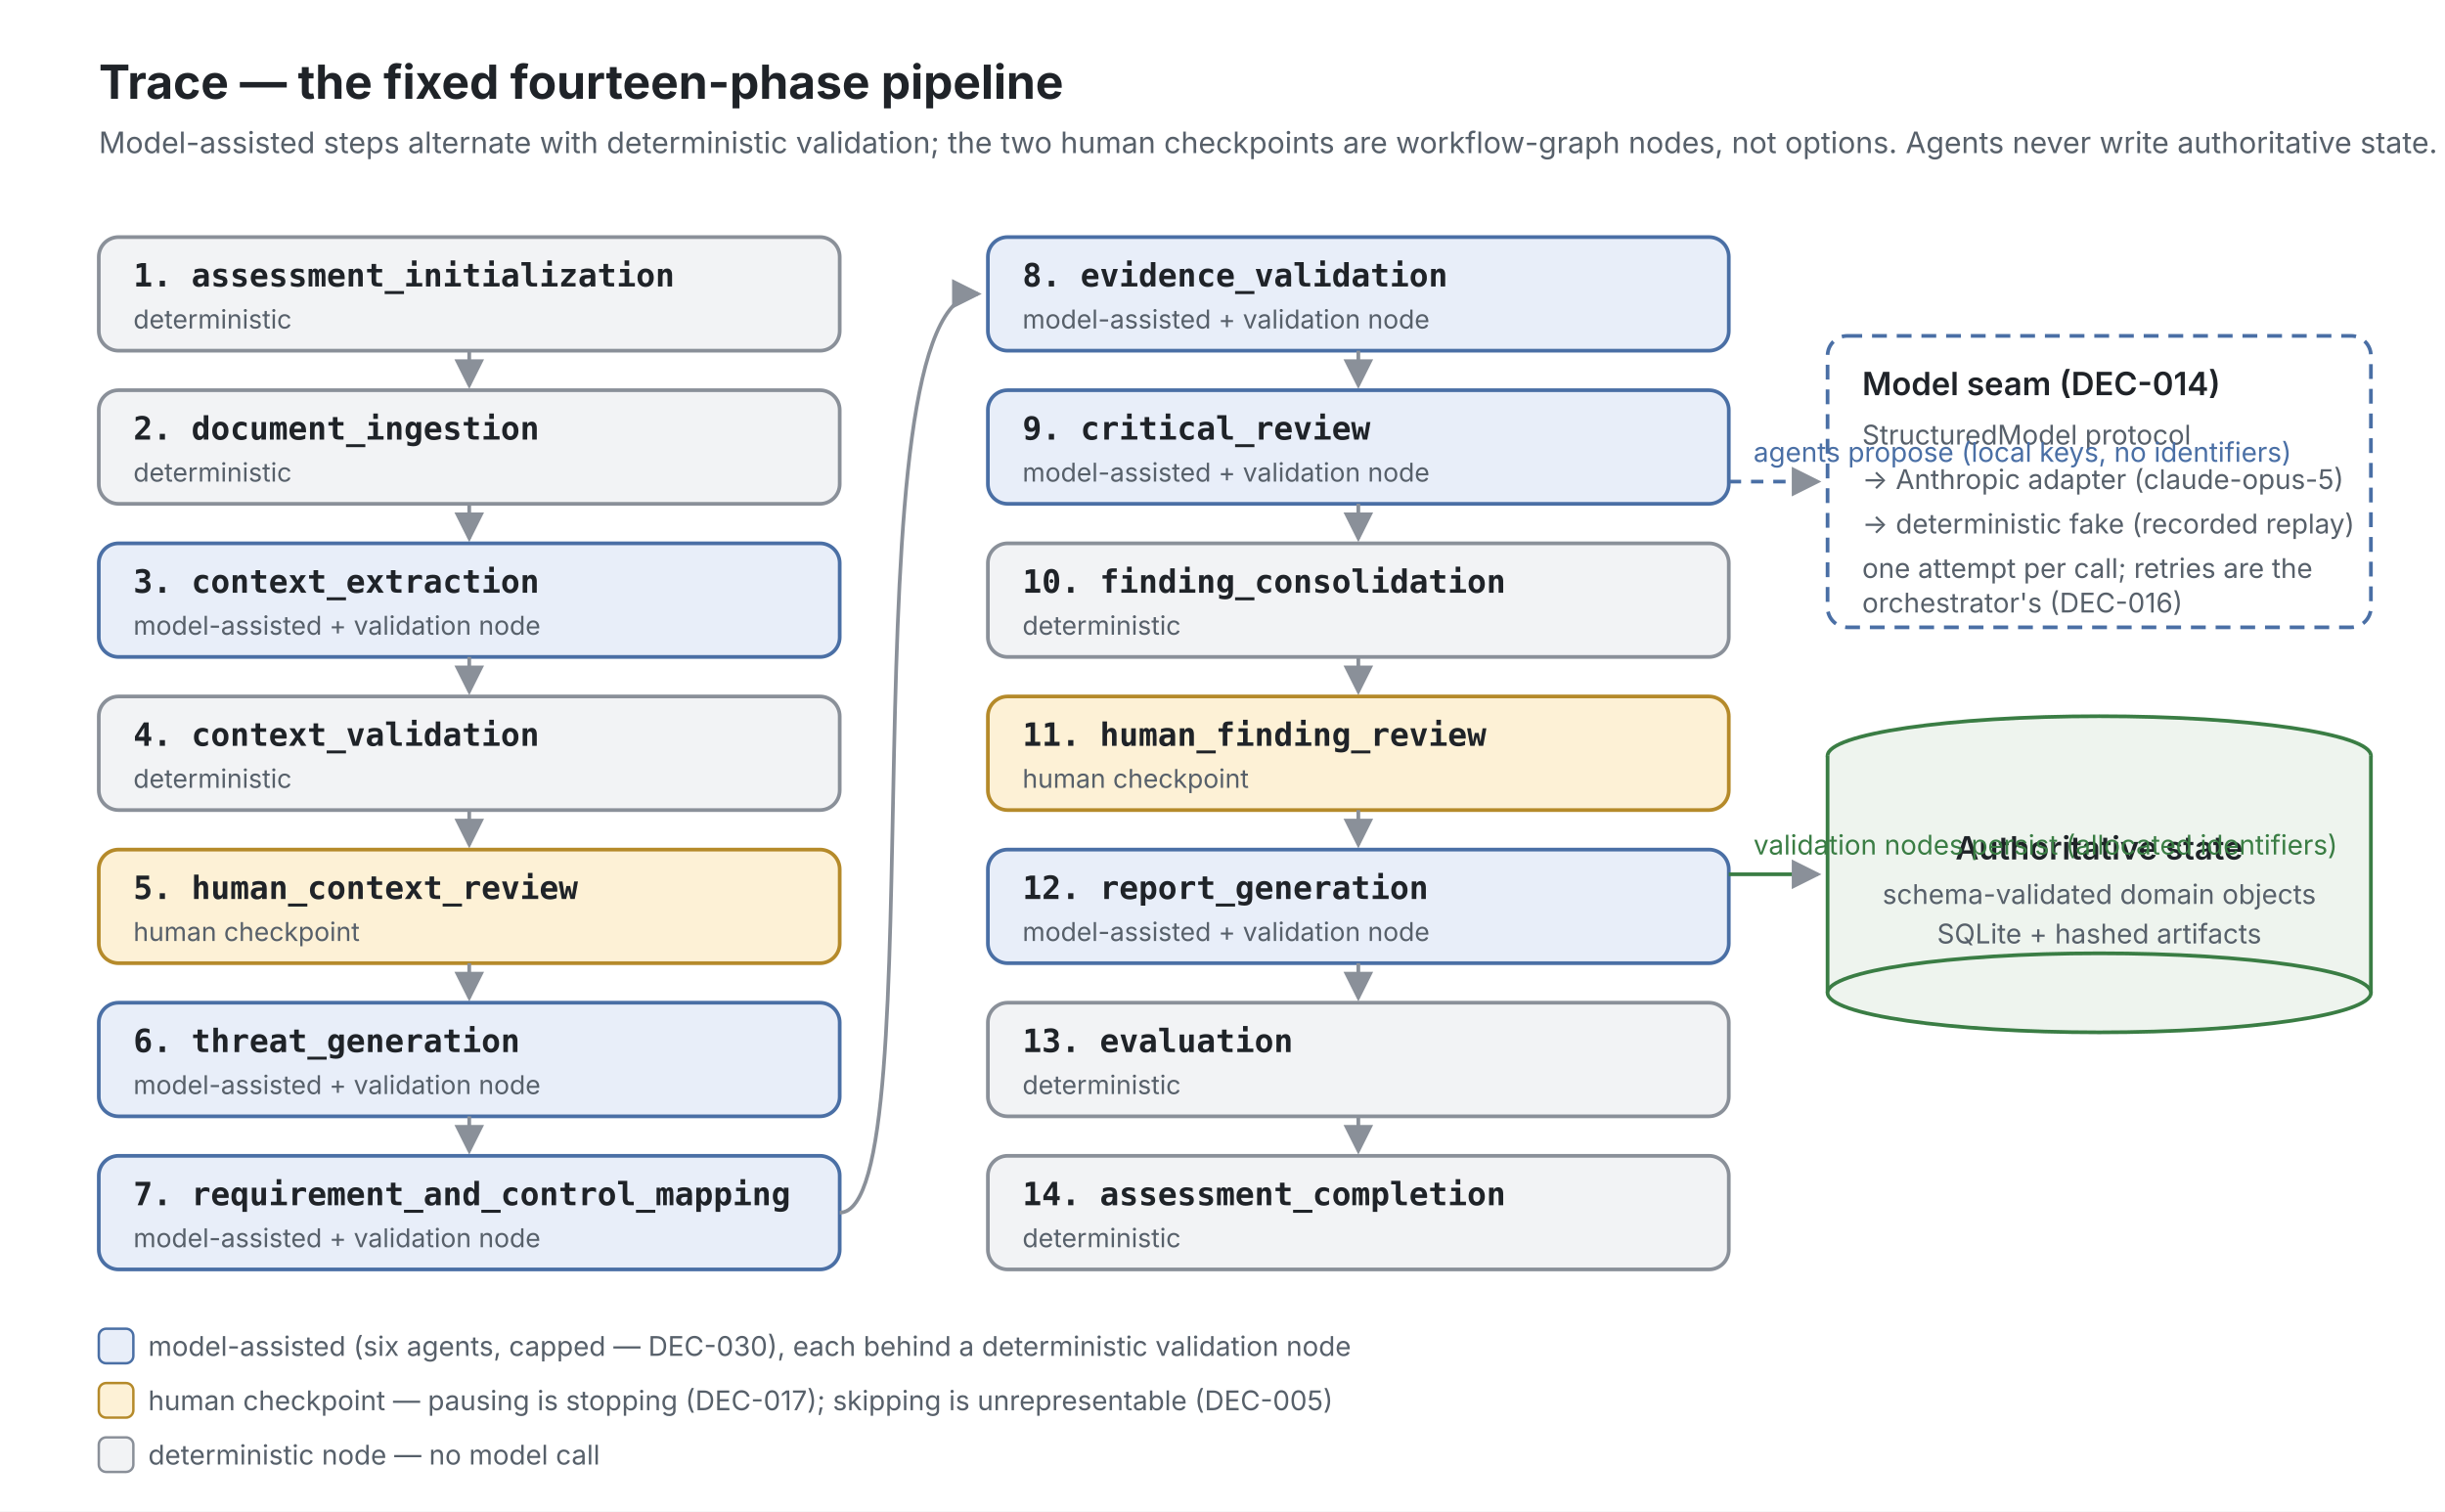
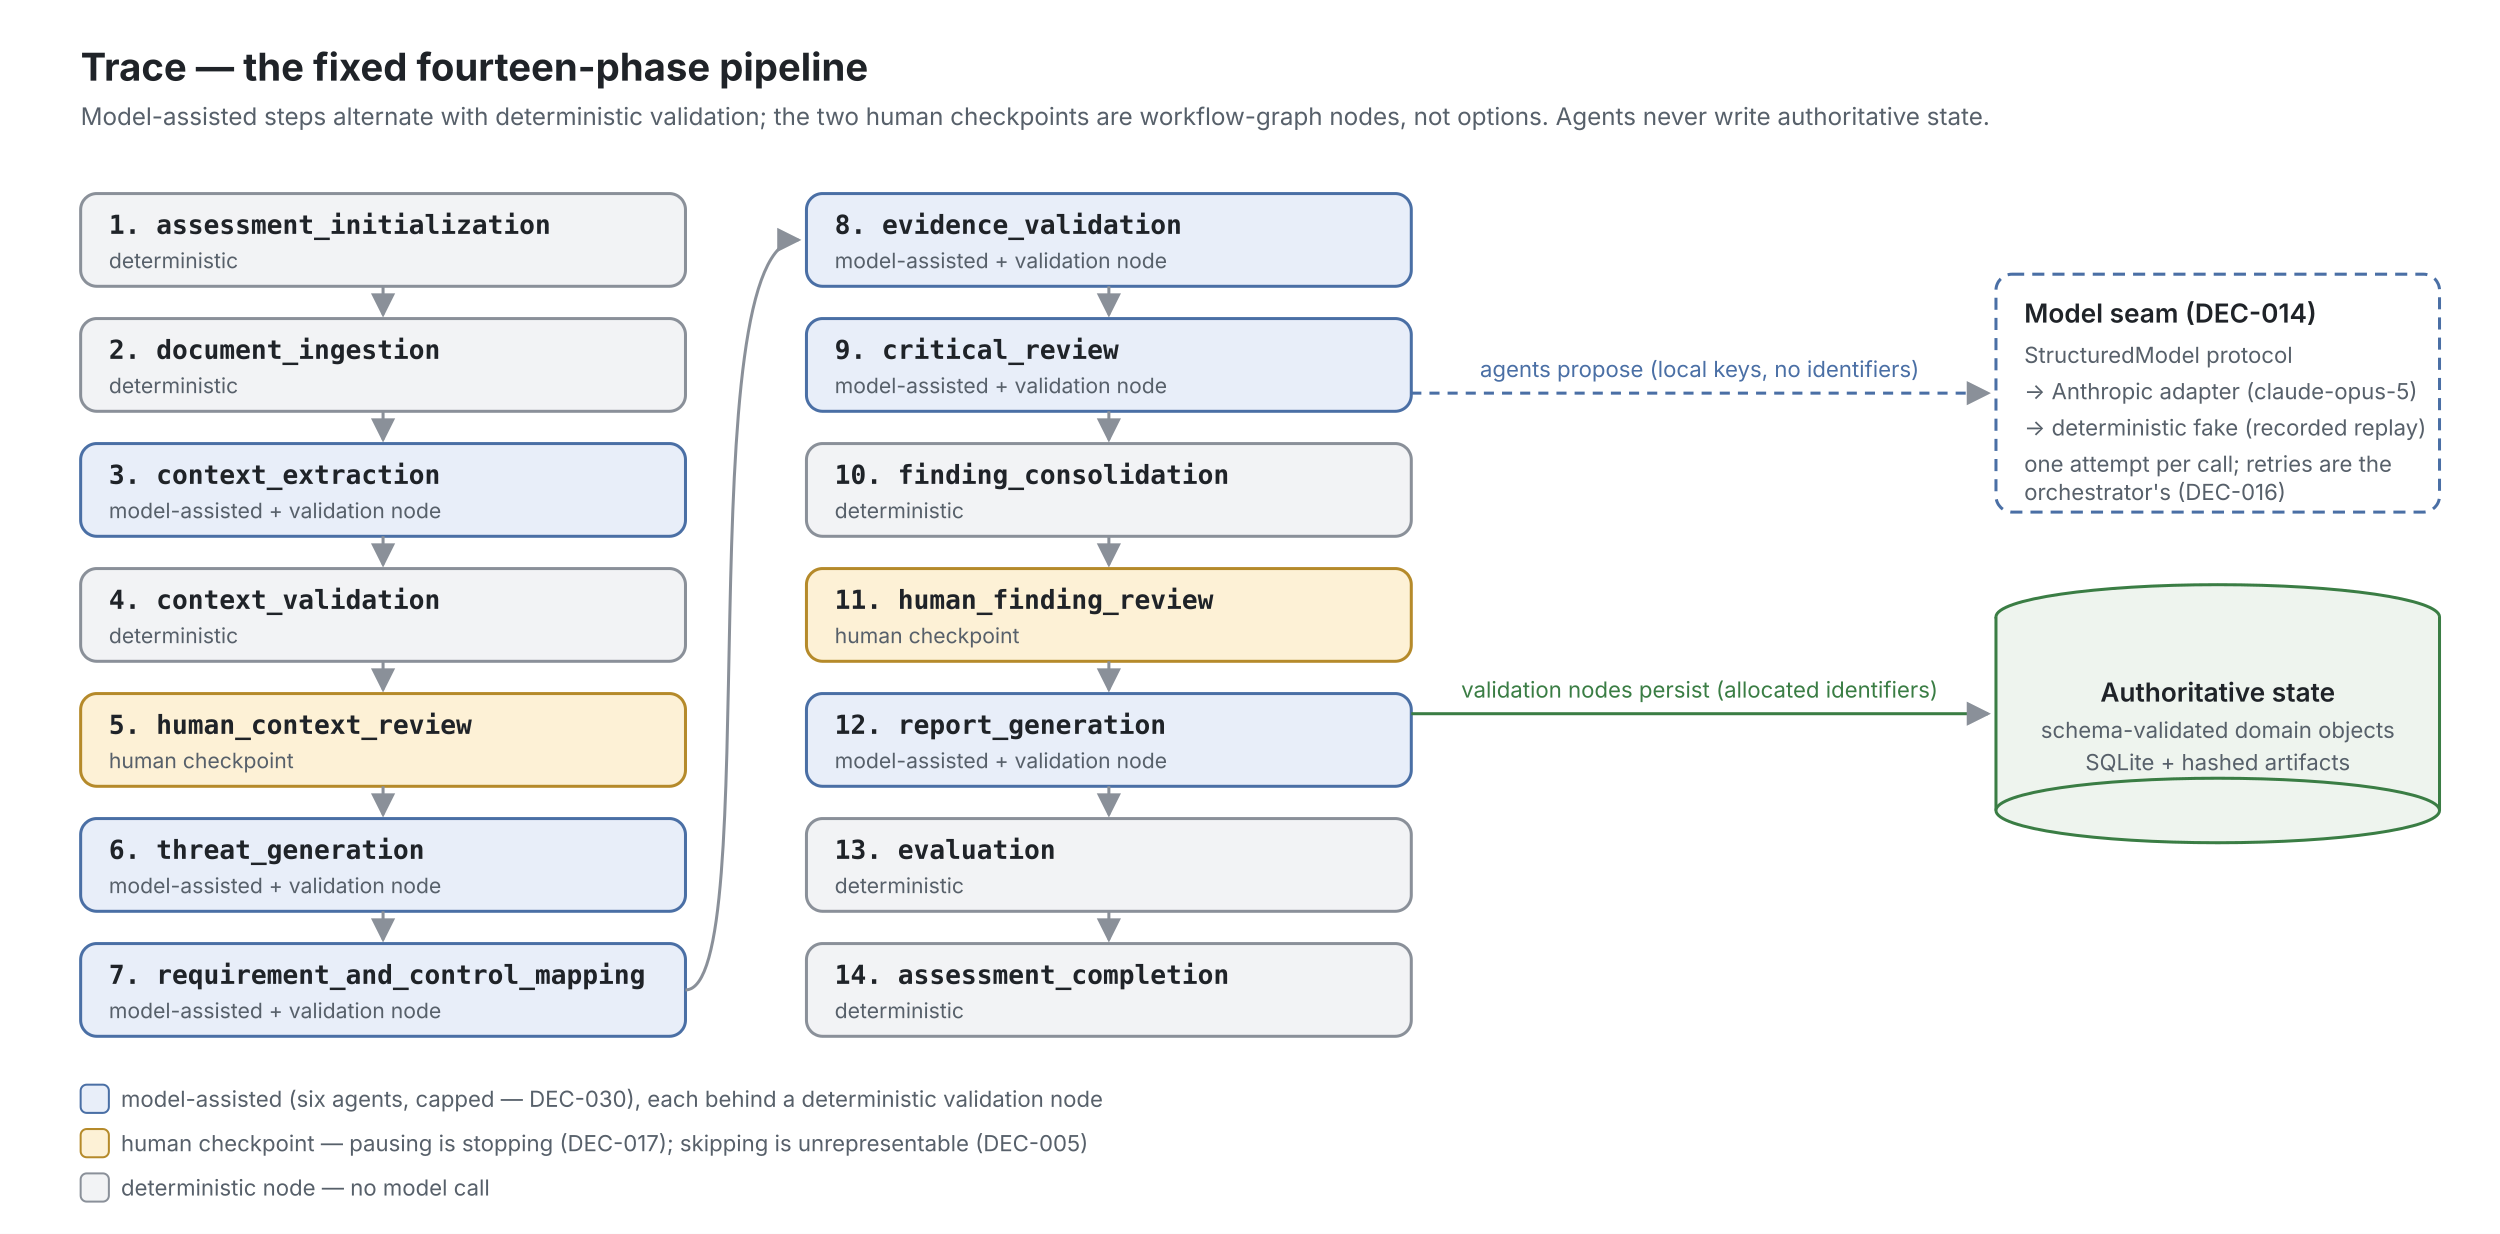
- <svg xmlns="http://www.w3.org/2000/svg" width="990" height="612" viewBox="0 0 990 612" font-family="-apple-system,system-ui,sans-serif">
+ <svg xmlns="http://www.w3.org/2000/svg" width="1240" height="612" viewBox="0 0 1240 612" font-family="-apple-system,system-ui,sans-serif">
  <defs>
    <marker id="arr" markerWidth="8" markerHeight="8" refX="7" refY="4" orient="auto">
      <path d="M0,0 L8,4 L0,8 z" fill="#8a9099" />
    </marker>
  </defs>
-   <rect width="990" height="612" fill="#ffffff" />
+   <rect width="1240" height="612" fill="#ffffff" />
  <text x="40" y="40" font-size="19" font-weight="700" fill="#1f2328">Trace — the fixed fourteen-phase pipeline</text>
  <text x="40" y="62" font-size="12" fill="#57606a">Model-assisted steps alternate with deterministic validation; the two human checkpoints are workflow-graph nodes, not options. Agents never write authoritative state.</text>
  <rect x="40" y="96" width="300" height="46" rx="8" fill="#f2f3f5" stroke="#8a9099" stroke-width="1.5" />
  <text x="54" y="116" font-size="13" font-weight="600" fill="#1f2328" font-family="ui-monospace,SFMono-Regular,Menlo,monospace">1. assessment_initialization</text>
  <text x="54" y="133" font-size="10.5" fill="#57606a" font-family="-apple-system,system-ui,sans-serif">deterministic</text>
  <line x1="190.0" y1="142" x2="190.0" y2="156" stroke="#8a9099" stroke-width="1.5" marker-end="url(#arr)" />
  <rect x="40" y="158" width="300" height="46" rx="8" fill="#f2f3f5" stroke="#8a9099" stroke-width="1.5" />
  <text x="54" y="178" font-size="13" font-weight="600" fill="#1f2328" font-family="ui-monospace,SFMono-Regular,Menlo,monospace">2. document_ingestion</text>
  <text x="54" y="195" font-size="10.5" fill="#57606a" font-family="-apple-system,system-ui,sans-serif">deterministic</text>
  <line x1="190.0" y1="204" x2="190.0" y2="218" stroke="#8a9099" stroke-width="1.5" marker-end="url(#arr)" />
  <rect x="40" y="220" width="300" height="46" rx="8" fill="#e8eef9" stroke="#4a6fa5" stroke-width="1.5" />
  <text x="54" y="240" font-size="13" font-weight="600" fill="#1f2328" font-family="ui-monospace,SFMono-Regular,Menlo,monospace">3. context_extraction</text>
  <text x="54" y="257" font-size="10.5" fill="#57606a" font-family="-apple-system,system-ui,sans-serif">model-assisted + validation node</text>
  <line x1="190.0" y1="266" x2="190.0" y2="280" stroke="#8a9099" stroke-width="1.5" marker-end="url(#arr)" />
  <rect x="40" y="282" width="300" height="46" rx="8" fill="#f2f3f5" stroke="#8a9099" stroke-width="1.5" />
  <text x="54" y="302" font-size="13" font-weight="600" fill="#1f2328" font-family="ui-monospace,SFMono-Regular,Menlo,monospace">4. context_validation</text>
  <text x="54" y="319" font-size="10.5" fill="#57606a" font-family="-apple-system,system-ui,sans-serif">deterministic</text>
  <line x1="190.0" y1="328" x2="190.0" y2="342" stroke="#8a9099" stroke-width="1.5" marker-end="url(#arr)" />
  <rect x="40" y="344" width="300" height="46" rx="8" fill="#fdf1d6" stroke="#b58a2a" stroke-width="1.5" />
  <text x="54" y="364" font-size="13" font-weight="600" fill="#1f2328" font-family="ui-monospace,SFMono-Regular,Menlo,monospace">5. human_context_review</text>
  <text x="54" y="381" font-size="10.5" fill="#57606a" font-family="-apple-system,system-ui,sans-serif">human checkpoint</text>
  <line x1="190.0" y1="390" x2="190.0" y2="404" stroke="#8a9099" stroke-width="1.5" marker-end="url(#arr)" />
  <rect x="40" y="406" width="300" height="46" rx="8" fill="#e8eef9" stroke="#4a6fa5" stroke-width="1.5" />
  <text x="54" y="426" font-size="13" font-weight="600" fill="#1f2328" font-family="ui-monospace,SFMono-Regular,Menlo,monospace">6. threat_generation</text>
  <text x="54" y="443" font-size="10.5" fill="#57606a" font-family="-apple-system,system-ui,sans-serif">model-assisted + validation node</text>
  <line x1="190.0" y1="452" x2="190.0" y2="466" stroke="#8a9099" stroke-width="1.5" marker-end="url(#arr)" />
  <rect x="40" y="468" width="300" height="46" rx="8" fill="#e8eef9" stroke="#4a6fa5" stroke-width="1.5" />
  <text x="54" y="488" font-size="13" font-weight="600" fill="#1f2328" font-family="ui-monospace,SFMono-Regular,Menlo,monospace">7. requirement_and_control_mapping</text>
  <text x="54" y="505" font-size="10.5" fill="#57606a" font-family="-apple-system,system-ui,sans-serif">model-assisted + validation node</text>
  <rect x="400" y="96" width="300" height="46" rx="8" fill="#e8eef9" stroke="#4a6fa5" stroke-width="1.5" />
  <text x="414" y="116" font-size="13" font-weight="600" fill="#1f2328" font-family="ui-monospace,SFMono-Regular,Menlo,monospace">8. evidence_validation</text>
  <text x="414" y="133" font-size="10.5" fill="#57606a" font-family="-apple-system,system-ui,sans-serif">model-assisted + validation node</text>
  <line x1="550.0" y1="142" x2="550.0" y2="156" stroke="#8a9099" stroke-width="1.5" marker-end="url(#arr)" />
  <rect x="400" y="158" width="300" height="46" rx="8" fill="#e8eef9" stroke="#4a6fa5" stroke-width="1.5" />
  <text x="414" y="178" font-size="13" font-weight="600" fill="#1f2328" font-family="ui-monospace,SFMono-Regular,Menlo,monospace">9. critical_review</text>
  <text x="414" y="195" font-size="10.5" fill="#57606a" font-family="-apple-system,system-ui,sans-serif">model-assisted + validation node</text>
  <line x1="550.0" y1="204" x2="550.0" y2="218" stroke="#8a9099" stroke-width="1.5" marker-end="url(#arr)" />
  <rect x="400" y="220" width="300" height="46" rx="8" fill="#f2f3f5" stroke="#8a9099" stroke-width="1.5" />
  <text x="414" y="240" font-size="13" font-weight="600" fill="#1f2328" font-family="ui-monospace,SFMono-Regular,Menlo,monospace">10. finding_consolidation</text>
  <text x="414" y="257" font-size="10.5" fill="#57606a" font-family="-apple-system,system-ui,sans-serif">deterministic</text>
  <line x1="550.0" y1="266" x2="550.0" y2="280" stroke="#8a9099" stroke-width="1.5" marker-end="url(#arr)" />
  <rect x="400" y="282" width="300" height="46" rx="8" fill="#fdf1d6" stroke="#b58a2a" stroke-width="1.5" />
  <text x="414" y="302" font-size="13" font-weight="600" fill="#1f2328" font-family="ui-monospace,SFMono-Regular,Menlo,monospace">11. human_finding_review</text>
  <text x="414" y="319" font-size="10.5" fill="#57606a" font-family="-apple-system,system-ui,sans-serif">human checkpoint</text>
  <line x1="550.0" y1="328" x2="550.0" y2="342" stroke="#8a9099" stroke-width="1.5" marker-end="url(#arr)" />
  <rect x="400" y="344" width="300" height="46" rx="8" fill="#e8eef9" stroke="#4a6fa5" stroke-width="1.5" />
  <text x="414" y="364" font-size="13" font-weight="600" fill="#1f2328" font-family="ui-monospace,SFMono-Regular,Menlo,monospace">12. report_generation</text>
  <text x="414" y="381" font-size="10.5" fill="#57606a" font-family="-apple-system,system-ui,sans-serif">model-assisted + validation node</text>
  <line x1="550.0" y1="390" x2="550.0" y2="404" stroke="#8a9099" stroke-width="1.5" marker-end="url(#arr)" />
  <rect x="400" y="406" width="300" height="46" rx="8" fill="#f2f3f5" stroke="#8a9099" stroke-width="1.5" />
  <text x="414" y="426" font-size="13" font-weight="600" fill="#1f2328" font-family="ui-monospace,SFMono-Regular,Menlo,monospace">13. evaluation</text>
  <text x="414" y="443" font-size="10.5" fill="#57606a" font-family="-apple-system,system-ui,sans-serif">deterministic</text>
  <line x1="550.0" y1="452" x2="550.0" y2="466" stroke="#8a9099" stroke-width="1.5" marker-end="url(#arr)" />
  <rect x="400" y="468" width="300" height="46" rx="8" fill="#f2f3f5" stroke="#8a9099" stroke-width="1.5" />
  <text x="414" y="488" font-size="13" font-weight="600" fill="#1f2328" font-family="ui-monospace,SFMono-Regular,Menlo,monospace">14. assessment_completion</text>
  <text x="414" y="505" font-size="10.5" fill="#57606a" font-family="-apple-system,system-ui,sans-serif">deterministic</text>
  <path d="M 340 491.0 C 380 491.0, 340 119.0, 396 119.0" fill="none" stroke="#8a9099" stroke-width="1.5" marker-end="url(#arr)" />
-   <rect x="740" y="136" width="220" height="118" rx="8" fill="#ffffff" stroke="#4a6fa5" stroke-width="1.5" stroke-dasharray="6,4" />
-   <text x="754" y="160" font-size="13" font-weight="600" fill="#1f2328" font-family="-apple-system,system-ui,sans-serif">Model seam (DEC-014)</text>
-   <text x="754" y="180" font-size="11" fill="#57606a" font-family="-apple-system,system-ui,sans-serif">StructuredModel protocol</text>
-   <text x="754" y="198" font-size="11" fill="#57606a" font-family="-apple-system,system-ui,sans-serif">→ Anthropic adapter (claude-opus-5)</text>
-   <text x="754" y="216" font-size="11" fill="#57606a" font-family="-apple-system,system-ui,sans-serif">→ deterministic fake (recorded replay)</text>
-   <text x="754" y="234" font-size="11" fill="#57606a" font-family="-apple-system,system-ui,sans-serif">one attempt per call; retries are the</text>
-   <text x="754" y="248" font-size="11" fill="#57606a" font-family="-apple-system,system-ui,sans-serif">orchestrator's (DEC-016)</text>
+   <rect x="990" y="136" width="220" height="118" rx="8" fill="#ffffff" stroke="#4a6fa5" stroke-width="1.5" stroke-dasharray="6,4" />
+   <text x="1004" y="160" font-size="13" font-weight="600" fill="#1f2328" font-family="-apple-system,system-ui,sans-serif">Model seam (DEC-014)</text>
+   <text x="1004" y="180" font-size="11" fill="#57606a" font-family="-apple-system,system-ui,sans-serif">StructuredModel protocol</text>
+   <text x="1004" y="198" font-size="11" fill="#57606a" font-family="-apple-system,system-ui,sans-serif">→ Anthropic adapter (claude-opus-5)</text>
+   <text x="1004" y="216" font-size="11" fill="#57606a" font-family="-apple-system,system-ui,sans-serif">→ deterministic fake (recorded replay)</text>
+   <text x="1004" y="234" font-size="11" fill="#57606a" font-family="-apple-system,system-ui,sans-serif">one attempt per call; retries are the</text>
+   <text x="1004" y="248" font-size="11" fill="#57606a" font-family="-apple-system,system-ui,sans-serif">orchestrator's (DEC-016)</text>
  <g>
-     <ellipse cx="850" cy="306" rx="110" ry="16" fill="#eef4ee" stroke="#3a7d44" stroke-width="1.5" />
-     <rect x="740" y="306" width="220" height="96" fill="#eef4ee" stroke="none" />
-     <line x1="740" y1="306" x2="740" y2="402" stroke="#3a7d44" stroke-width="1.5" />
-     <line x1="960" y1="306" x2="960" y2="402" stroke="#3a7d44" stroke-width="1.5" />
-     <ellipse cx="850" cy="402" rx="110" ry="16" fill="#eef4ee" stroke="#3a7d44" stroke-width="1.5" />
-     <text x="850" y="348" font-size="13" font-weight="600" fill="#1f2328" text-anchor="middle" font-family="-apple-system,system-ui,sans-serif">Authoritative state</text>
-     <text x="850" y="366" font-size="11" fill="#57606a" text-anchor="middle" font-family="-apple-system,system-ui,sans-serif">schema-validated domain objects</text>
-     <text x="850" y="382" font-size="11" fill="#57606a" text-anchor="middle" font-family="-apple-system,system-ui,sans-serif">SQLite + hashed artifacts</text>
+     <ellipse cx="1100" cy="306" rx="110" ry="16" fill="#eef4ee" stroke="#3a7d44" stroke-width="1.5" />
+     <rect x="990" y="306" width="220" height="96" fill="#eef4ee" stroke="none" />
+     <line x1="990" y1="306" x2="990" y2="402" stroke="#3a7d44" stroke-width="1.5" />
+     <line x1="1210" y1="306" x2="1210" y2="402" stroke="#3a7d44" stroke-width="1.5" />
+     <ellipse cx="1100" cy="402" rx="110" ry="16" fill="#eef4ee" stroke="#3a7d44" stroke-width="1.5" />
+     <text x="1100" y="348" font-size="13" font-weight="600" fill="#1f2328" text-anchor="middle" font-family="-apple-system,system-ui,sans-serif">Authoritative state</text>
+     <text x="1100" y="366" font-size="11" fill="#57606a" text-anchor="middle" font-family="-apple-system,system-ui,sans-serif">schema-validated domain objects</text>
+     <text x="1100" y="382" font-size="11" fill="#57606a" text-anchor="middle" font-family="-apple-system,system-ui,sans-serif">SQLite + hashed artifacts</text>
  </g>
-   <line x1="700" y1="195" x2="736" y2="195" stroke="#4a6fa5" stroke-width="1.5" stroke-dasharray="5,4" marker-end="url(#arr)" />
-   <text x="710" y="187" font-size="11" fill="#4a6fa5" font-family="-apple-system,system-ui,sans-serif">agents propose (local keys, no identifiers)</text>
-   <line x1="700" y1="354" x2="736" y2="354" stroke="#3a7d44" stroke-width="1.5" marker-end="url(#arr)" />
-   <text x="710" y="346" font-size="11" fill="#3a7d44" font-family="-apple-system,system-ui,sans-serif">validation nodes persist (allocated identifiers)</text>
+   <line x1="700" y1="195" x2="986" y2="195" stroke="#4a6fa5" stroke-width="1.5" stroke-dasharray="5,4" marker-end="url(#arr)" />
+   <text x="843" y="187" font-size="11" fill="#4a6fa5" text-anchor="middle" font-family="-apple-system,system-ui,sans-serif">agents propose (local keys, no identifiers)</text>
+   <line x1="700" y1="354" x2="986" y2="354" stroke="#3a7d44" stroke-width="1.5" marker-end="url(#arr)" />
+   <text x="843" y="346" font-size="11" fill="#3a7d44" text-anchor="middle" font-family="-apple-system,system-ui,sans-serif">validation nodes persist (allocated identifiers)</text>
  <g font-size="11" fill="#57606a">
    <rect x="40" y="538" width="14" height="14" rx="3" fill="#e8eef9" stroke="#4a6fa5" />
    <text x="60" y="549">model-assisted (six agents, capped — DEC-030), each behind a deterministic validation node</text>
    <rect x="40" y="560" width="14" height="14" rx="3" fill="#fdf1d6" stroke="#b58a2a" />
    <text x="60" y="571">human checkpoint — pausing is stopping (DEC-017); skipping is unrepresentable (DEC-005)</text>
    <rect x="40" y="582" width="14" height="14" rx="3" fill="#f2f3f5" stroke="#8a9099" />
    <text x="60" y="593">deterministic node — no model call</text>
  </g>
</svg>
